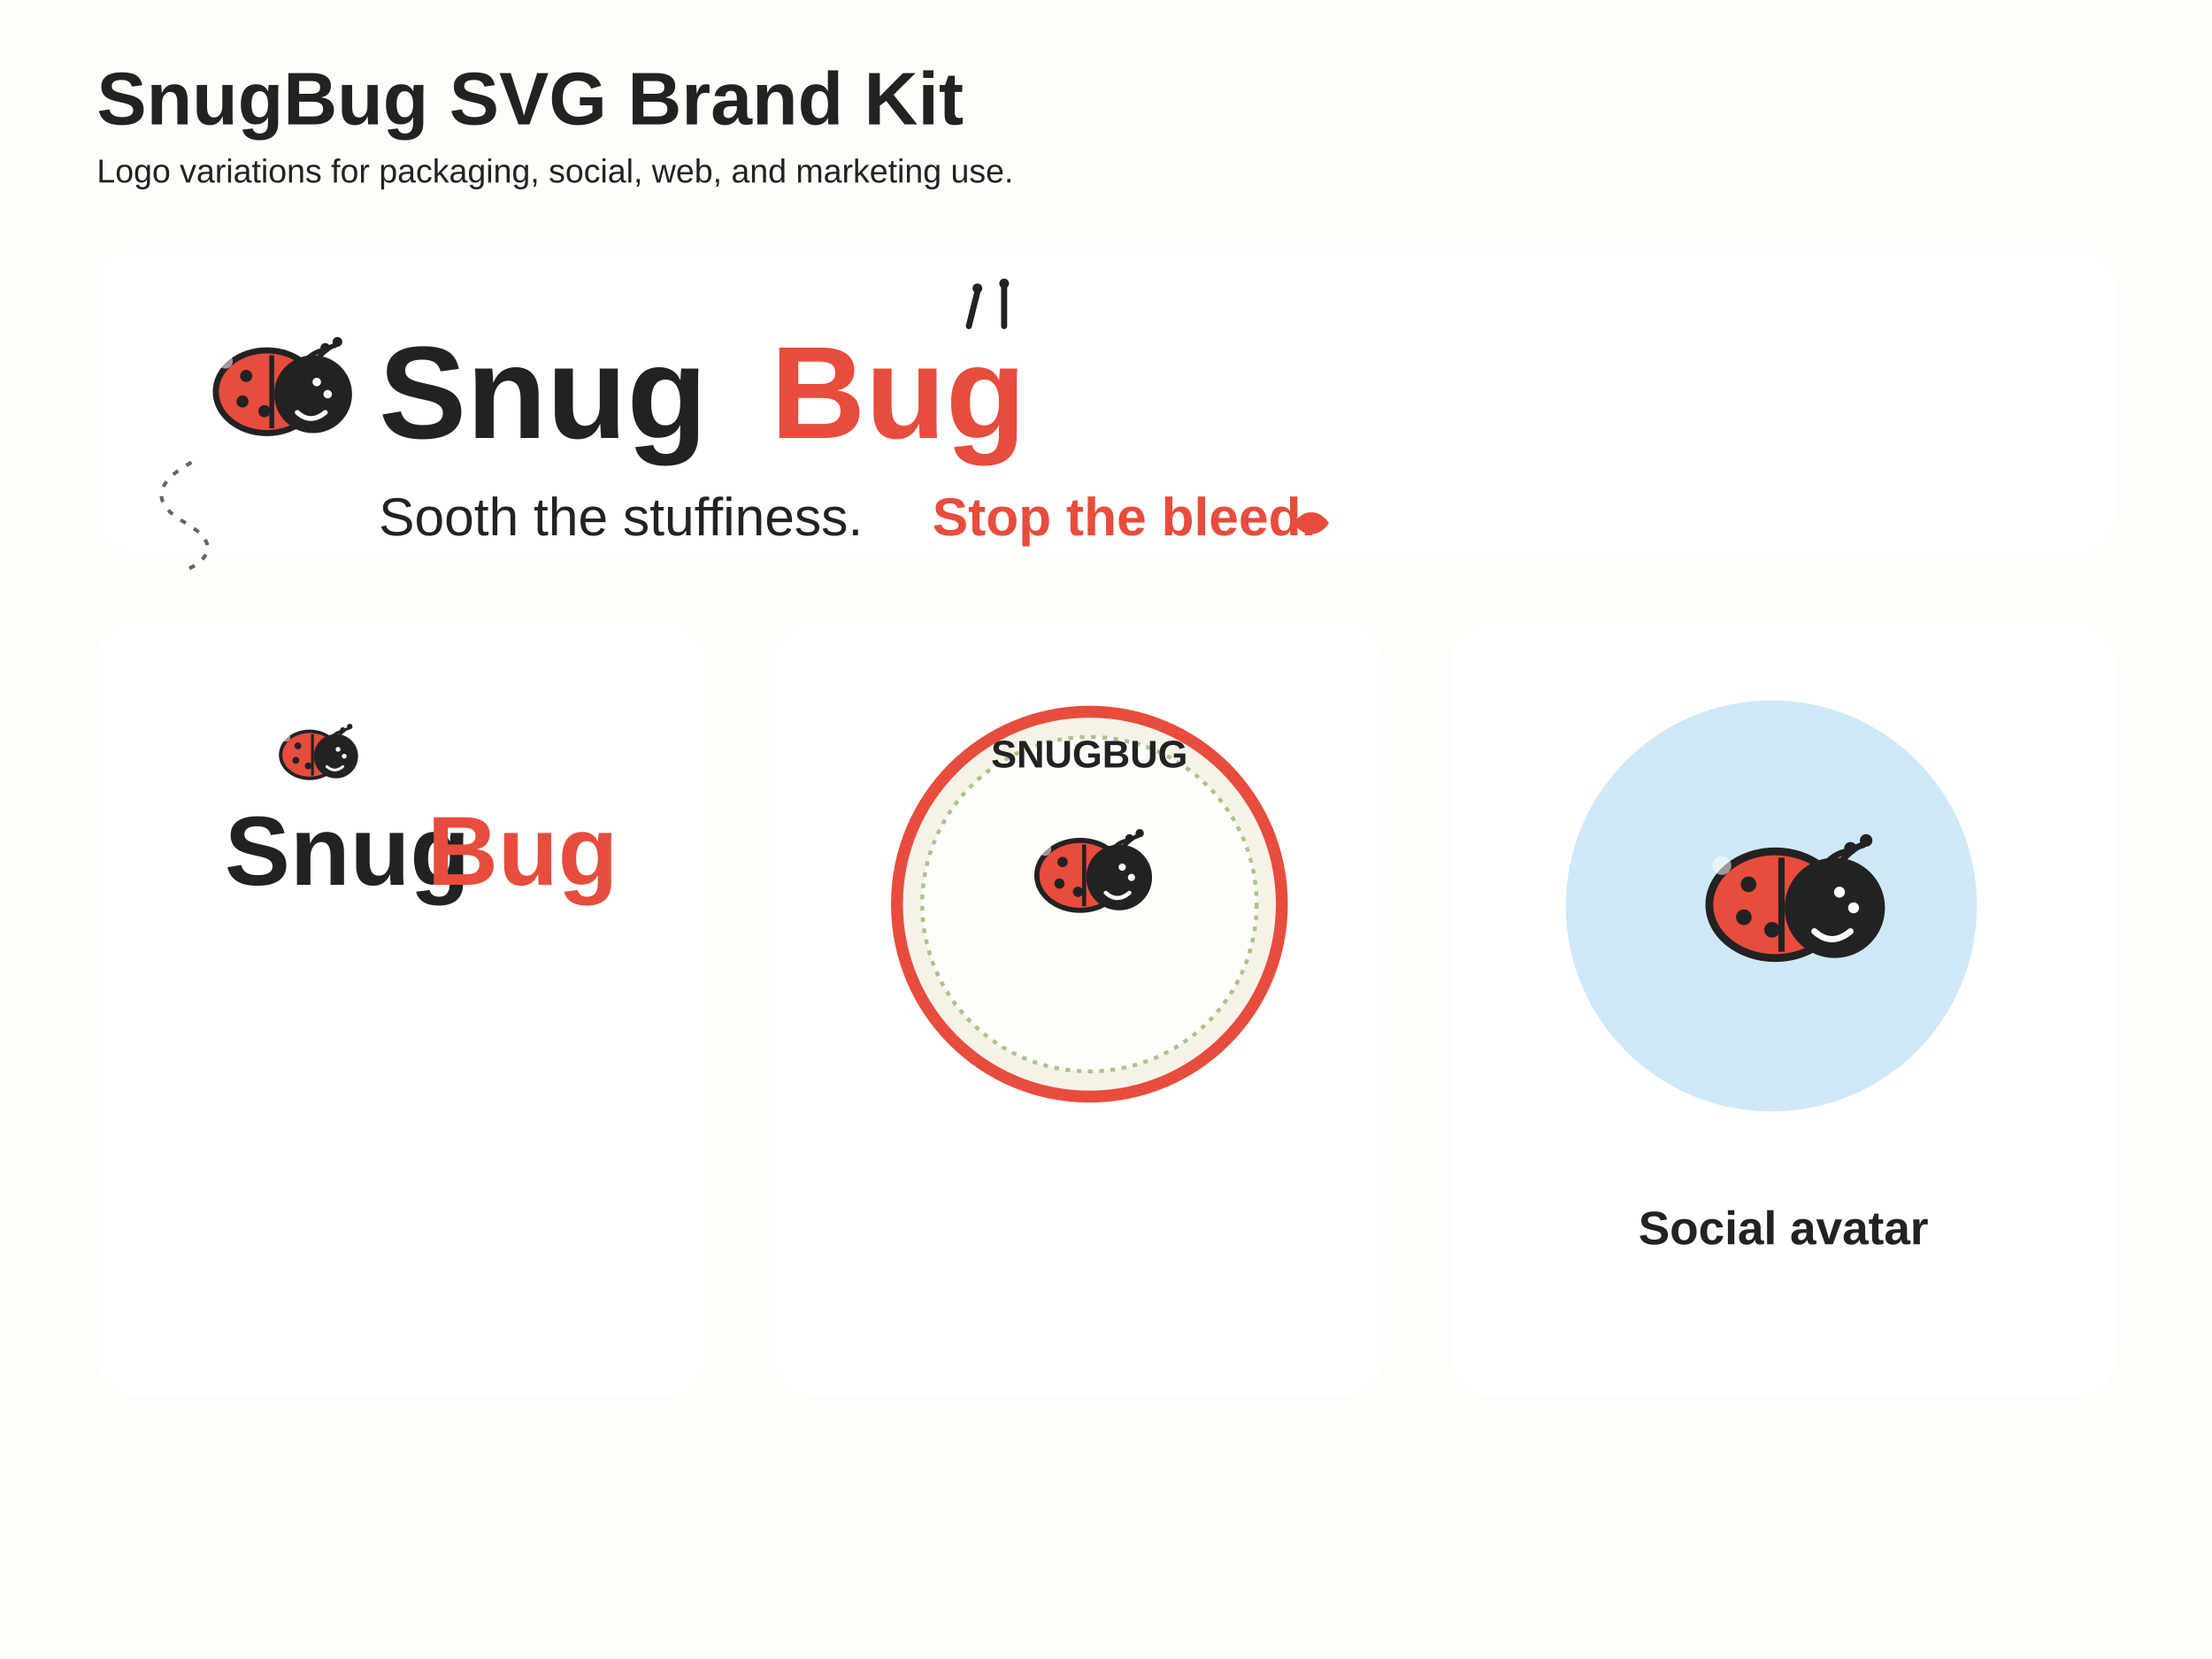
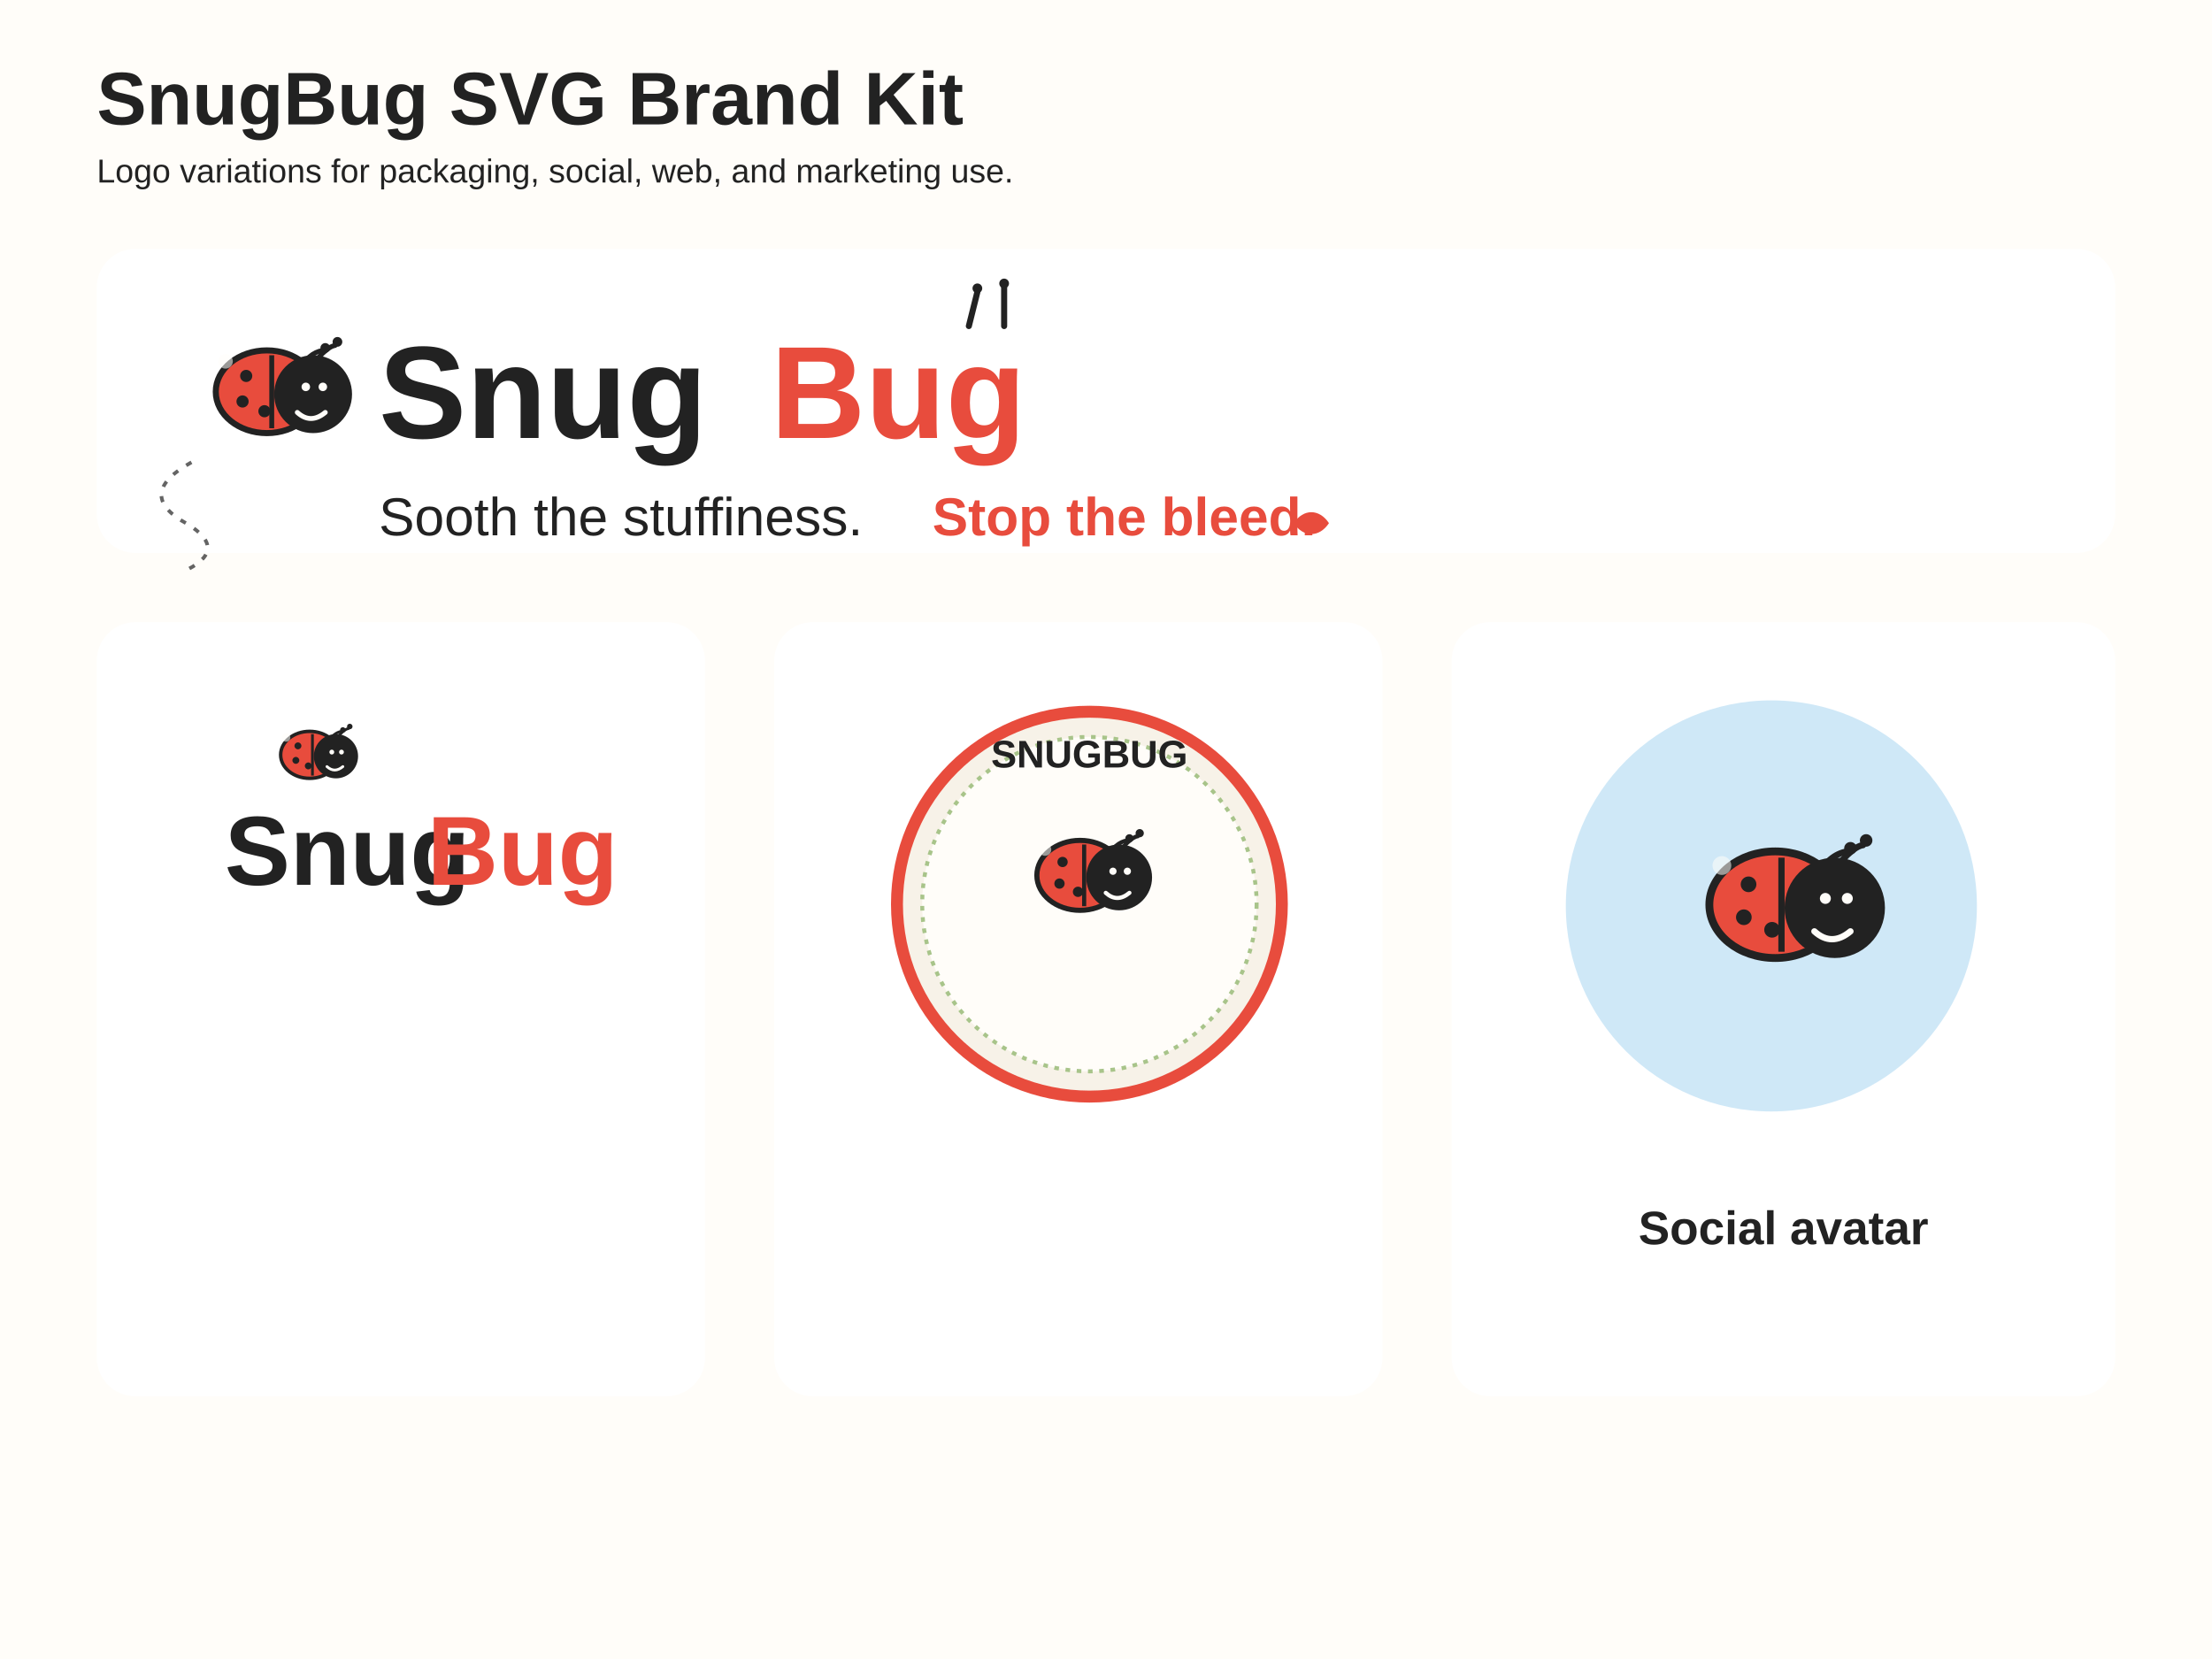
<svg xmlns="http://www.w3.org/2000/svg" width="1600" height="1200" viewBox="0 0 1600 1200" role="img" aria-label="SnugBug brand graphic">
  <rect width="1600" height="1200" fill="#FFFDF9" />
  <text x="70" y="90" font-size="54" font-family="Trebuchet MS, Verdana, Arial, sans-serif" font-weight="700" fill="#222222">SnugBug SVG Brand Kit</text>
  <text x="70" y="132" font-size="24" font-family="Trebuchet MS, Verdana, Arial, sans-serif" fill="#222222">Logo variations for packaging, social, web, and marketing use.</text>
  <g transform="translate(70,180)">
    <rect width="1460" height="220" rx="28" fill="white" />
    <g transform="translate(28,18) scale(0.88)">
      <g transform="translate(30,25)">
        <g id="ladybug">
          <ellipse cx="78" cy="72" rx="42" ry="34" fill="#E84C3D" stroke="#222222" stroke-width="5" />
          <ellipse cx="116" cy="74" rx="30" ry="30" fill="#222222" stroke="#222222" stroke-width="4" />
          <line x1="82" y1="42" x2="82" y2="102" stroke="#222222" stroke-width="4" />
          <circle cx="61" cy="59" r="5" fill="#222222" />
          <circle cx="58" cy="80" r="5" fill="#222222" />
          <circle cx="76" cy="88" r="5" fill="#222222" />
          <circle cx="95" cy="58" r="5" fill="#222222" />
          <circle cx="94" cy="89" r="5" fill="#222222" />
          <path d="M104 55 q8 -15 20 -17" fill="none" stroke="#222222" stroke-width="4" stroke-linecap="round" />
          <path d="M110 57 q16 -22 24 -23" fill="none" stroke="#222222" stroke-width="4" stroke-linecap="round" />
          <circle cx="126" cy="36" r="4" fill="#222222" />
          <circle cx="136" cy="31" r="4" fill="#222222" />
-           <circle cx="119" cy="64" r="3.5" fill="#FFFDF9" />
-           <circle cx="128" cy="74" r="3.5" fill="#FFFDF9" />
+           <circle cx="110" cy="68" r="3.5" fill="#FFFDF9" />
+           <circle cx="124" cy="68" r="3.5" fill="#FFFDF9" />
          <path d="M103 89 q11 10 23 0" fill="none" stroke="#FFFDF9" stroke-width="4" stroke-linecap="round" />
          <circle cx="44" cy="47" r="6" fill="#FFFDF9" opacity="0.55" />
        </g>
        <text x="170" y="110" font-size="108" font-family="Trebuchet MS, Verdana, Arial, sans-serif" font-weight="700" fill="#222222">Snug</text>
        <text x="492" y="110" font-size="108" font-family="Trebuchet MS, Verdana, Arial, sans-serif" font-weight="700" fill="#E84C3D">Bug</text>
        <line x1="655" y1="18" x2="662" y2="-10" stroke="#222222" stroke-width="5" stroke-linecap="round" />
        <line x1="684" y1="18" x2="684" y2="-14" stroke="#222222" stroke-width="5" stroke-linecap="round" />
        <circle cx="662" cy="-13" r="4" fill="#222222" />
        <circle cx="684" cy="-17" r="4" fill="#222222" />
        <text x="170" y="190" font-size="44" font-family="Trebuchet MS, Verdana, Arial, sans-serif" fill="#222222">Sooth the stuffiness.</text>
        <text x="625" y="190" font-size="44" font-family="Trebuchet MS, Verdana, Arial, sans-serif" font-weight="700" fill="#E84C3D">Stop the bleed.</text>
        <path d="M922 180 c8 -12 21 -12 29 0 c-8 12 -21 12 -29 0z" fill="#E84C3D" />
        <path d="M16 130 q-45 25 -8 48 q40 22 5 40" fill="none" stroke="#222222" stroke-width="3" stroke-dasharray="5 8" opacity="0.7" />
      </g>
    </g>
  </g>
  <g transform="translate(70,450)">
    <rect width="440" height="560" rx="28" fill="white" />
    <g transform="translate(20,20) scale(0.5)">
      <g transform="translate(190,80)">
        <g id="ladybug">
          <ellipse cx="78" cy="72" rx="42" ry="34" fill="#E84C3D" stroke="#222222" stroke-width="5" />
          <ellipse cx="116" cy="74" rx="30" ry="30" fill="#222222" stroke="#222222" stroke-width="4" />
          <line x1="82" y1="42" x2="82" y2="102" stroke="#222222" stroke-width="4" />
          <circle cx="61" cy="59" r="5" fill="#222222" />
          <circle cx="58" cy="80" r="5" fill="#222222" />
          <circle cx="76" cy="88" r="5" fill="#222222" />
          <circle cx="95" cy="58" r="5" fill="#222222" />
          <circle cx="94" cy="89" r="5" fill="#222222" />
          <path d="M104 55 q8 -15 20 -17" fill="none" stroke="#222222" stroke-width="4" stroke-linecap="round" />
          <path d="M110 57 q16 -22 24 -23" fill="none" stroke="#222222" stroke-width="4" stroke-linecap="round" />
          <circle cx="126" cy="36" r="4" fill="#222222" />
          <circle cx="136" cy="31" r="4" fill="#222222" />
-           <circle cx="119" cy="64" r="3.5" fill="#FFFDF9" />
-           <circle cx="128" cy="74" r="3.5" fill="#FFFDF9" />
+           <circle cx="110" cy="68" r="3.5" fill="#FFFDF9" />
+           <circle cx="124" cy="68" r="3.5" fill="#FFFDF9" />
          <path d="M103 89 q11 10 23 0" fill="none" stroke="#FFFDF9" stroke-width="4" stroke-linecap="round" />
          <circle cx="44" cy="47" r="6" fill="#FFFDF9" opacity="0.55" />
        </g>
      </g>
      <text x="145" y="340" font-size="142" font-family="Trebuchet MS, Verdana, Arial, sans-serif" font-weight="700" fill="#222222">Snug</text>
      <text x="438" y="340" font-size="142" font-family="Trebuchet MS, Verdana, Arial, sans-serif" font-weight="700" fill="#E84C3D">Bug</text>
    </g>
  </g>
  <g transform="translate(560,450)">
    <rect width="440" height="560" rx="28" fill="white" />
    <g transform="translate(60,36) scale(0.48)">
      <circle cx="350" cy="350" r="290" fill="#F7F2E8" stroke="#E84C3D" stroke-width="18" />
      <circle cx="350" cy="350" r="252" fill="#FFFDF9" stroke="#A8C48A" stroke-width="6" stroke-dasharray="7 10" />
      <g transform="translate(215,195) scale(1.55)">
        <g id="ladybug">
          <ellipse cx="78" cy="72" rx="42" ry="34" fill="#E84C3D" stroke="#222222" stroke-width="5" />
          <ellipse cx="116" cy="74" rx="30" ry="30" fill="#222222" stroke="#222222" stroke-width="4" />
          <line x1="82" y1="42" x2="82" y2="102" stroke="#222222" stroke-width="4" />
          <circle cx="61" cy="59" r="5" fill="#222222" />
          <circle cx="58" cy="80" r="5" fill="#222222" />
          <circle cx="76" cy="88" r="5" fill="#222222" />
          <circle cx="95" cy="58" r="5" fill="#222222" />
          <circle cx="94" cy="89" r="5" fill="#222222" />
          <path d="M104 55 q8 -15 20 -17" fill="none" stroke="#222222" stroke-width="4" stroke-linecap="round" />
          <path d="M110 57 q16 -22 24 -23" fill="none" stroke="#222222" stroke-width="4" stroke-linecap="round" />
          <circle cx="126" cy="36" r="4" fill="#222222" />
          <circle cx="136" cy="31" r="4" fill="#222222" />
-           <circle cx="119" cy="64" r="3.5" fill="#FFFDF9" />
-           <circle cx="128" cy="74" r="3.5" fill="#FFFDF9" />
+           <circle cx="110" cy="68" r="3.5" fill="#FFFDF9" />
+           <circle cx="124" cy="68" r="3.5" fill="#FFFDF9" />
          <path d="M103 89 q11 10 23 0" fill="none" stroke="#FFFDF9" stroke-width="4" stroke-linecap="round" />
          <circle cx="44" cy="47" r="6" fill="#FFFDF9" opacity="0.55" />
        </g>
      </g>
      <text x="350" y="144" text-anchor="middle" font-size="58" font-family="Trebuchet MS, Verdana, Arial, sans-serif" font-weight="700" fill="#222222">SNUGBUG</text>
    </g>
  </g>
  <g transform="translate(1050,450)">
    <rect width="480" height="560" rx="28" fill="white" />
    <g transform="translate(70,44) scale(0.63)">
      <circle cx="256" cy="256" r="236" fill="#CFE8F7" />
      <g transform="translate(120,125) scale(1.8)">
        <g id="ladybug">
          <ellipse cx="78" cy="72" rx="42" ry="34" fill="#E84C3D" stroke="#222222" stroke-width="5" />
          <ellipse cx="116" cy="74" rx="30" ry="30" fill="#222222" stroke="#222222" stroke-width="4" />
          <line x1="82" y1="42" x2="82" y2="102" stroke="#222222" stroke-width="4" />
          <circle cx="61" cy="59" r="5" fill="#222222" />
          <circle cx="58" cy="80" r="5" fill="#222222" />
          <circle cx="76" cy="88" r="5" fill="#222222" />
          <circle cx="95" cy="58" r="5" fill="#222222" />
          <circle cx="94" cy="89" r="5" fill="#222222" />
          <path d="M104 55 q8 -15 20 -17" fill="none" stroke="#222222" stroke-width="4" stroke-linecap="round" />
          <path d="M110 57 q16 -22 24 -23" fill="none" stroke="#222222" stroke-width="4" stroke-linecap="round" />
          <circle cx="126" cy="36" r="4" fill="#222222" />
          <circle cx="136" cy="31" r="4" fill="#222222" />
-           <circle cx="119" cy="64" r="3.5" fill="#FFFDF9" />
-           <circle cx="128" cy="74" r="3.5" fill="#FFFDF9" />
+           <circle cx="110" cy="68" r="3.5" fill="#FFFDF9" />
+           <circle cx="124" cy="68" r="3.5" fill="#FFFDF9" />
          <path d="M103 89 q11 10 23 0" fill="none" stroke="#FFFDF9" stroke-width="4" stroke-linecap="round" />
          <circle cx="44" cy="47" r="6" fill="#FFFDF9" opacity="0.55" />
        </g>
      </g>
    </g>
    <text x="240" y="450" text-anchor="middle" font-size="34" font-family="Trebuchet MS, Verdana, Arial, sans-serif" font-weight="700" fill="#222222">Social avatar</text>
  </g>
</svg>
